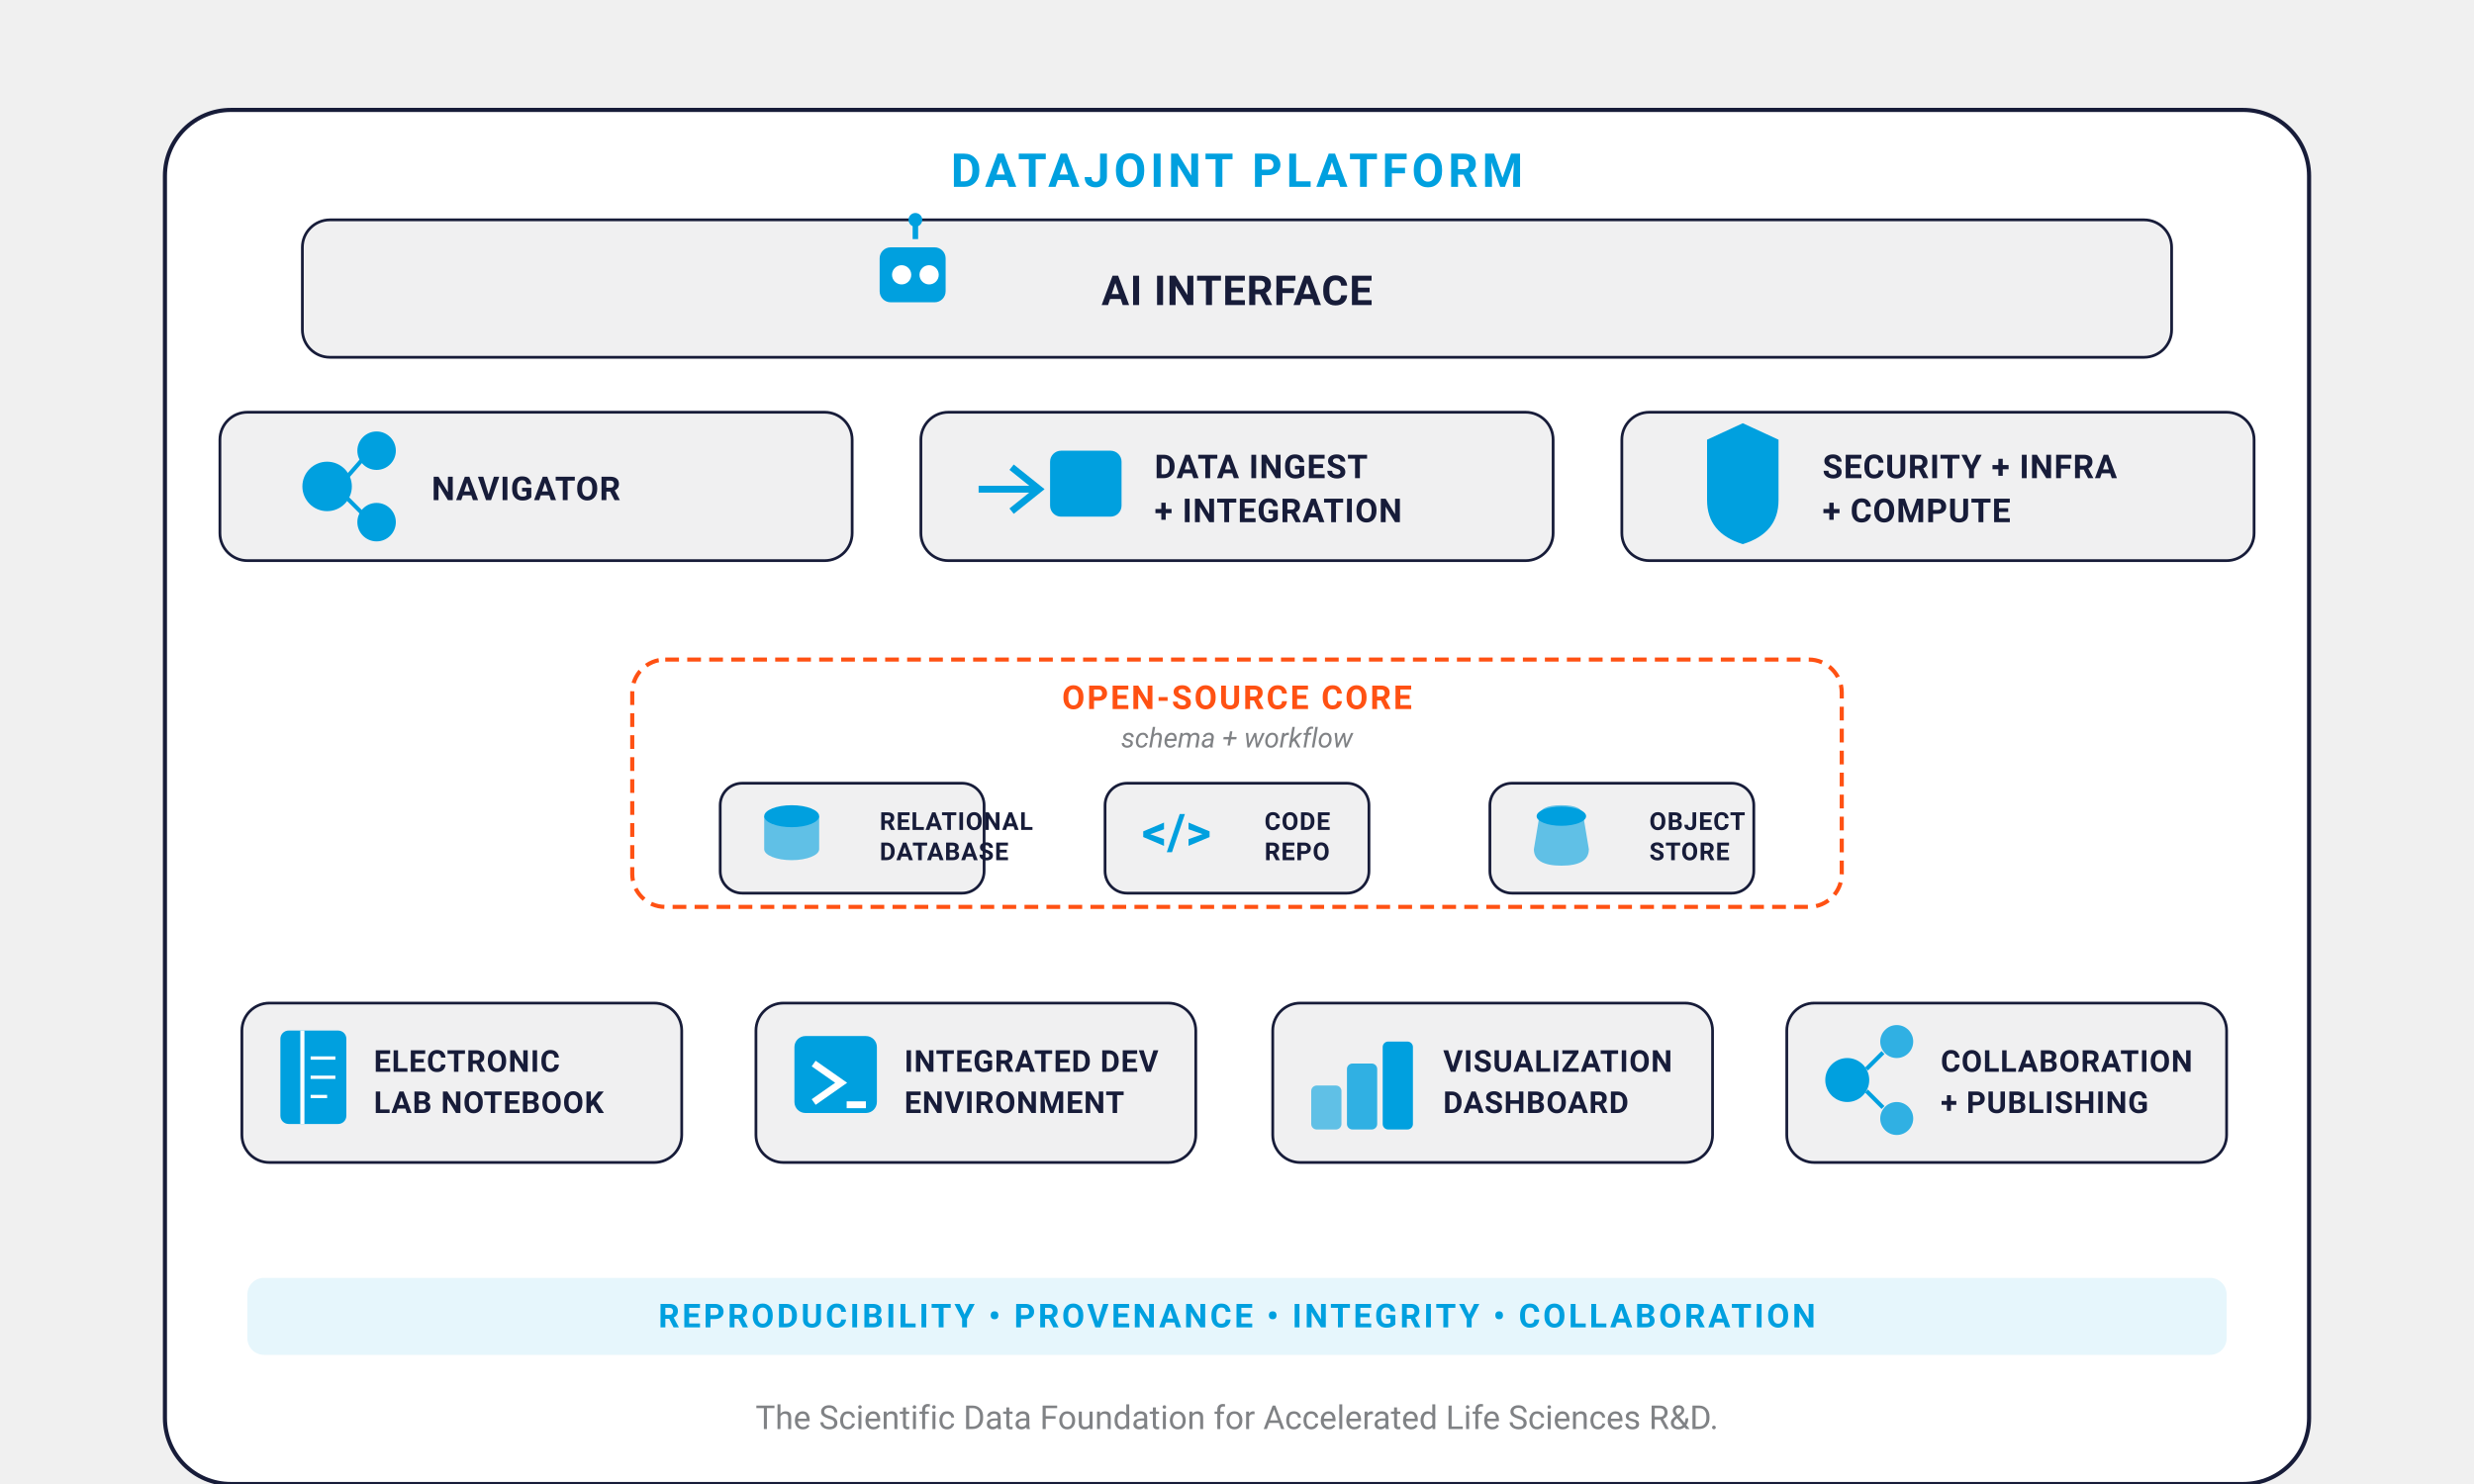
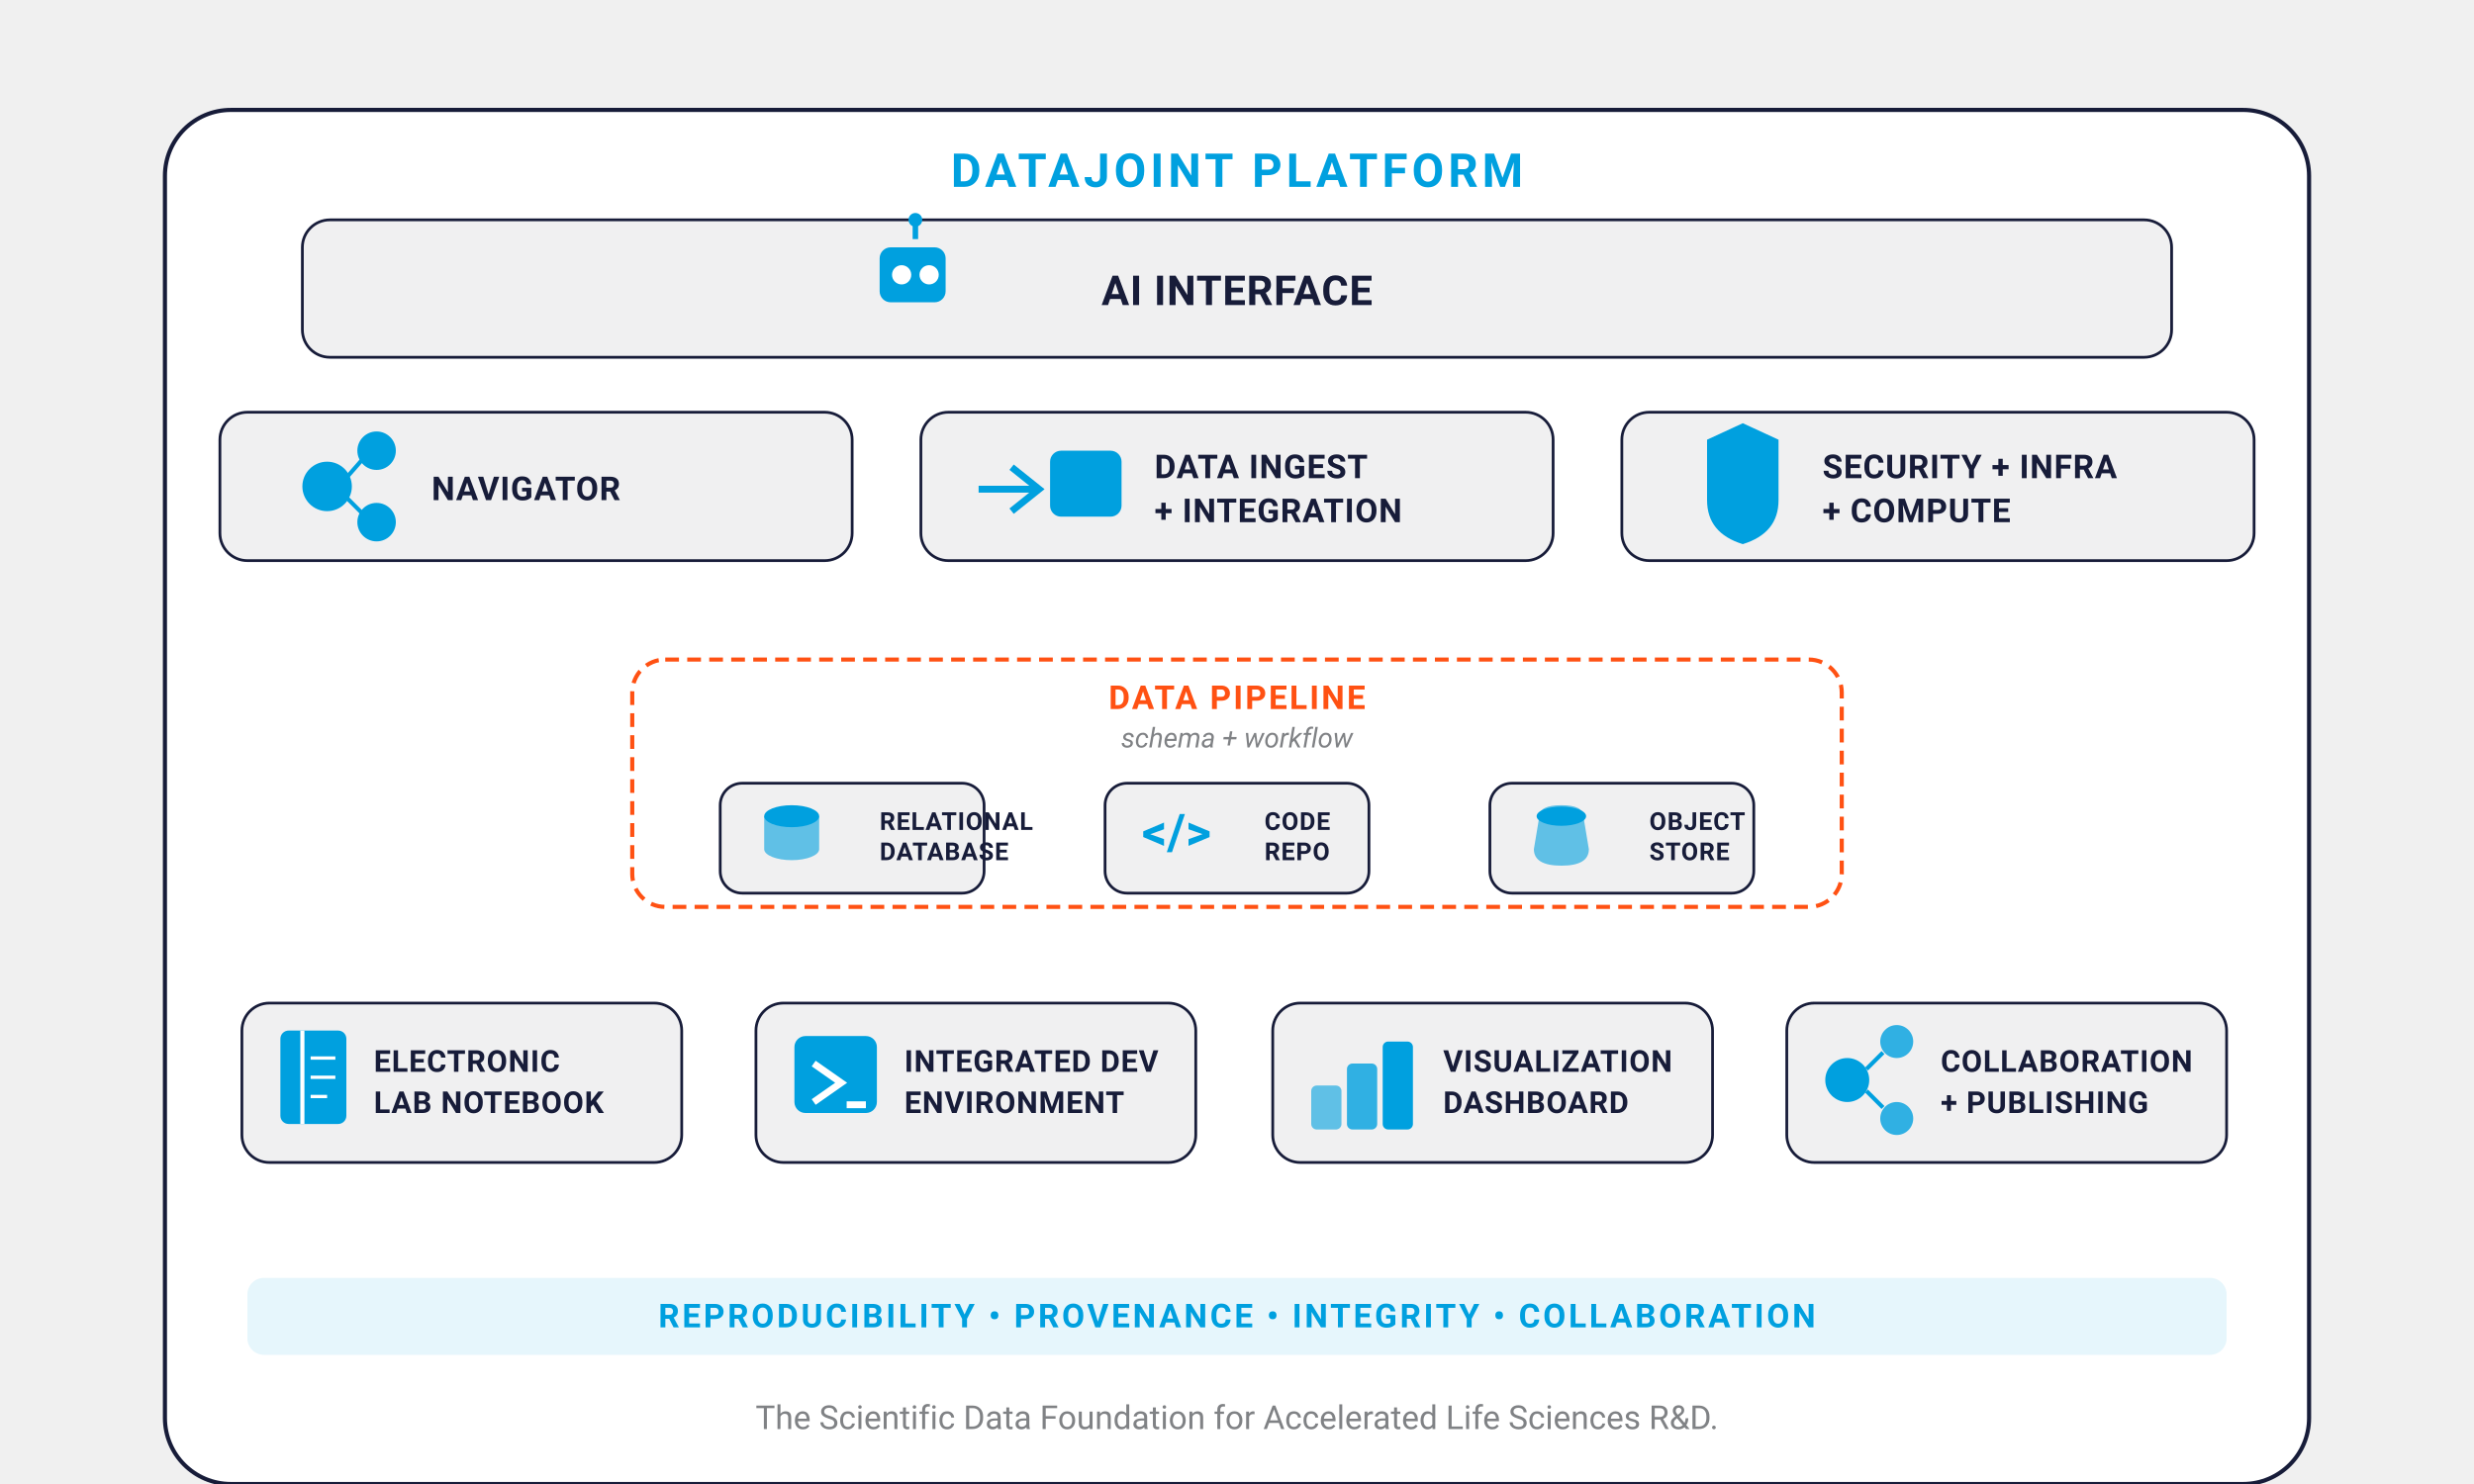
<svg xmlns="http://www.w3.org/2000/svg" viewBox="0 0 900 540" font-family="Roboto, Helvetica, sans-serif">
  <defs>
    <style>
      .frame { fill: #FFFFFF; stroke: #171C39; }
      .boundary { fill: #FFFFFF; stroke: #171C39; }
      .box { fill: #F0F0F1; stroke: #171C39; }
      .core-panel { fill: #FFFFFF; stroke: #FF5113; }
      .accent { fill: #00A0DF; }
      .accent-stroke { stroke: #00A0DF; }
      .ink { fill: #171C39; }
      .on-accent { fill: #FFFFFF; }
      .caption { fill: #808285; }
      .band { fill: #00A0DF; fill-opacity: 0.10; }
      .platform-label { font-size: 17px; fill: #00A0DF; font-weight: 700; text-anchor: middle; letter-spacing: 1.5px; }
      .comp-label { font-size: 12px; fill: #171C39; font-weight: 600; letter-spacing: 0.3px; }
      .core-label { font-size: 12px; fill: #FF5113; font-weight: 700; text-anchor: middle; letter-spacing: 0.8px; }
      .core-sub { font-size: 10px; fill: #808285; text-anchor: middle; font-style: italic; }
      .tagline { font-size: 12px; fill: #808285; text-anchor: middle; font-style: italic; }
      .band-label { font-size: 12px; fill: #00A0DF; font-weight: 600; text-anchor: middle; letter-spacing: 1px; }
      @media (prefers-color-scheme: dark) {
        .frame, .boundary { fill: #161A21; stroke: #8A93A1; }
        .box { fill: #242832; stroke: #8A93A1; }
        .core-panel { fill: #1E232C; stroke: #FF7A47; }
        .accent { fill: #33B8E8; }
        .accent-stroke { stroke: #33B8E8; }
        .ink { fill: #C9CFD9; }
        .on-accent { fill: #161A21; }
        .caption { fill: #9DA0A4; }
        .band { fill: #33B8E8; }
        .platform-label, .band-label { fill: #33B8E8; }
        .comp-label { fill: #C9CFD9; }
        .core-label { fill: #FF7A47; }
        .core-sub, .tagline { fill: #9DA0A4; }
      }
    </style>
  </defs>
  <rect x="60" y="40" width="780" height="500" rx="24" class="boundary" stroke-width="1.5" />
  <text x="450" y="68" class="platform-label">DATAJOINT PLATFORM</text>
  <g transform="translate(450, 106)">
    <rect x="-340" y="-26" width="680" height="50" rx="10" class="box" stroke-width="1" />
    <rect x="-130" y="-16" width="24" height="20" rx="4" class="accent" />
    <circle cx="-122" cy="-6" r="3.5" class="on-accent" />
    <circle cx="-112" cy="-6" r="3.5" class="on-accent" />
    <line x1="-117" y1="-19" x2="-117" y2="-25" class="accent-stroke" stroke-width="2" />
    <circle cx="-117" cy="-26" r="2.5" class="accent" />
    <text x="0" y="5" class="comp-label" style="font-size:15px; font-weight:700; text-anchor:middle;">AI INTERFACE</text>
  </g>
  <g transform="translate(195, 178)">
    <rect x="-115" y="-28" width="230" height="54" rx="10" class="box" stroke-width="1" />
    <circle cx="-76" cy="-1" r="9" class="accent" />
    <circle cx="-58" cy="-14" r="7" class="accent" />
    <circle cx="-58" cy="12" r="7" class="accent" />
    <line x1="-70" y1="-3" x2="-63" y2="-11" class="accent-stroke" stroke-width="1.5" />
    <line x1="-70" y1="2" x2="-63" y2="9" class="accent-stroke" stroke-width="1.5" />
    <text x="-38" y="4" class="comp-label">NAVIGATOR</text>
  </g>
  <g transform="translate(450, 178)">
    <rect x="-115" y="-28" width="230" height="54" rx="10" class="box" stroke-width="1" />
    <rect x="-68" y="-14" width="26" height="24" rx="4" class="accent" />
    <path d="M-94,0 L-72,0 M-82,-8 L-72,0 L-82,8" fill="none" class="accent-stroke" stroke-width="2.5" />
    <text x="-30" y="-4" class="comp-label">DATA INGEST</text>
    <text x="-30" y="12" class="comp-label">+ INTEGRATION</text>
  </g>
  <g transform="translate(705, 178)">
    <rect x="-115" y="-28" width="230" height="54" rx="10" class="box" stroke-width="1" />
    <path d="M-84,-18 L-84,4 Q-84,16 -71,20 Q-58,16 -58,4 L-58,-18 L-71,-24 Z" class="accent" />
    <text x="-42" y="-4" class="comp-label">SECURITY + INFRA</text>
    <text x="-42" y="12" class="comp-label">+ COMPUTE</text>
  </g>
  <rect x="230" y="240" width="440" height="90" rx="12" class="core-panel" stroke-width="1.5" stroke-dasharray="5 3" />
-   <text x="450" y="258" class="core-label">OPEN-SOURCE CORE</text>
+   <text x="450" y="258" class="core-label">DATA PIPELINE</text>
  <text x="450" y="272" class="core-sub">schema + workflow</text>
  <g transform="translate(310, 305)">
    <rect x="-48" y="-20" width="96" height="40" rx="8" class="box" stroke-width="1" />
    <ellipse cx="-22" cy="-8" rx="10" ry="4" class="accent" />
    <path d="M-32,-8 v12 a10,4 0 0,0 20,0 v-12" class="accent" fill-opacity="0.6" />
    <text x="10" y="-3" class="comp-label" style="font-size:9px;">RELATIONAL</text>
    <text x="10" y="8" class="comp-label" style="font-size:9px;">DATABASE</text>
  </g>
  <g transform="translate(450, 305)">
    <rect x="-48" y="-20" width="96" height="40" rx="8" class="box" stroke-width="1" />
    <text x="-22" y="4" text-anchor="middle" font-size="18" font-weight="600" class="accent">&lt;/&gt;</text>
    <text x="10" y="-3" class="comp-label" style="font-size:9px;">CODE</text>
    <text x="10" y="8" class="comp-label" style="font-size:9px;">REPO</text>
  </g>
  <g transform="translate(590, 305)">
    <rect x="-48" y="-20" width="96" height="40" rx="8" class="box" stroke-width="1" />
    <path d="M-30,-8 L-32,4 Q-32,10 -22,10 Q-12,10 -12,4 L-14,-8 Q-14,-12 -22,-12 Q-30,-12 -30,-8 Z" class="accent" fill-opacity="0.6" />
    <ellipse cx="-22" cy="-8" rx="9" ry="3.5" class="accent" />
    <text x="10" y="-3" class="comp-label" style="font-size:9px;">OBJECT</text>
    <text x="10" y="8" class="comp-label" style="font-size:9px;">STORE</text>
  </g>
  <g transform="translate(168, 395)">
    <rect x="-80" y="-30" width="160" height="58" rx="10" class="box" stroke-width="1" />
    <rect x="-66" y="-20" width="24" height="34" rx="3" class="accent" />
    <line x1="-58" y1="-20" x2="-58" y2="14" stroke="#FFFFFF" stroke-width="1.5" />
    <line x1="-55" y1="-10" x2="-46" y2="-10" stroke="#FFFFFF" stroke-width="1.2" />
    <line x1="-55" y1="-3" x2="-46" y2="-3" stroke="#FFFFFF" stroke-width="1.2" />
    <line x1="-55" y1="4" x2="-49" y2="4" stroke="#FFFFFF" stroke-width="1.2" />
    <text x="-32" y="-5" class="comp-label" style="font-size:11px;">ELECTRONIC</text>
    <text x="-32" y="10" class="comp-label" style="font-size:11px;">LAB NOTEBOOK</text>
  </g>
  <g transform="translate(355, 395)">
    <rect x="-80" y="-30" width="160" height="58" rx="10" class="box" stroke-width="1" />
    <rect x="-66" y="-18" width="30" height="28" rx="4" class="accent" />
    <path d="M-59,-8 L-49,-1 L-59,6" fill="none" stroke="#FFFFFF" stroke-width="2.5" />
    <line x1="-47" y1="7" x2="-40" y2="7" stroke="#FFFFFF" stroke-width="2.5" />
    <text x="-26" y="-5" class="comp-label" style="font-size:11px;">INTEGRATED DEV</text>
    <text x="-26" y="10" class="comp-label" style="font-size:11px;">ENVIRONMENT</text>
  </g>
  <g transform="translate(543, 395)">
    <rect x="-80" y="-30" width="160" height="58" rx="10" class="box" stroke-width="1" />
    <rect x="-66" y="0" width="11" height="16" rx="2" class="accent" fill-opacity="0.6" />
    <rect x="-53" y="-8" width="11" height="24" rx="2" class="accent" fill-opacity="0.8" />
    <rect x="-40" y="-16" width="11" height="32" rx="2" class="accent" />
    <text x="-18" y="-5" class="comp-label" style="font-size:11px;">VISUALIZATION</text>
    <text x="-18" y="10" class="comp-label" style="font-size:11px;">DASHBOARD</text>
  </g>
  <g transform="translate(730, 395)">
    <rect x="-80" y="-30" width="160" height="58" rx="10" class="box" stroke-width="1" />
    <circle cx="-58" cy="-2" r="8" class="accent" />
    <circle cx="-40" cy="-16" r="6" class="accent" fill-opacity="0.8" />
    <circle cx="-40" cy="12" r="6" class="accent" fill-opacity="0.8" />
    <line x1="-51" y1="-6" x2="-45" y2="-12" class="accent-stroke" stroke-width="1.5" />
    <line x1="-51" y1="2" x2="-45" y2="8" class="accent-stroke" stroke-width="1.5" />
    <text x="-24" y="-5" class="comp-label" style="font-size:11px;">COLLABORATION</text>
    <text x="-24" y="10" class="comp-label" style="font-size:11px;">+ PUBLISHING</text>
  </g>
  <rect x="90" y="465" width="720" height="28" rx="6" class="band" />
  <text x="450" y="483" class="band-label">REPRODUCIBILITY • PROVENANCE • INTEGRITY • COLLABORATION</text>
  <text x="450" y="520" class="tagline" style="font-style: normal;">The Scientific Data Foundation for Accelerated Life Sciences R&amp;D.</text>
</svg>
